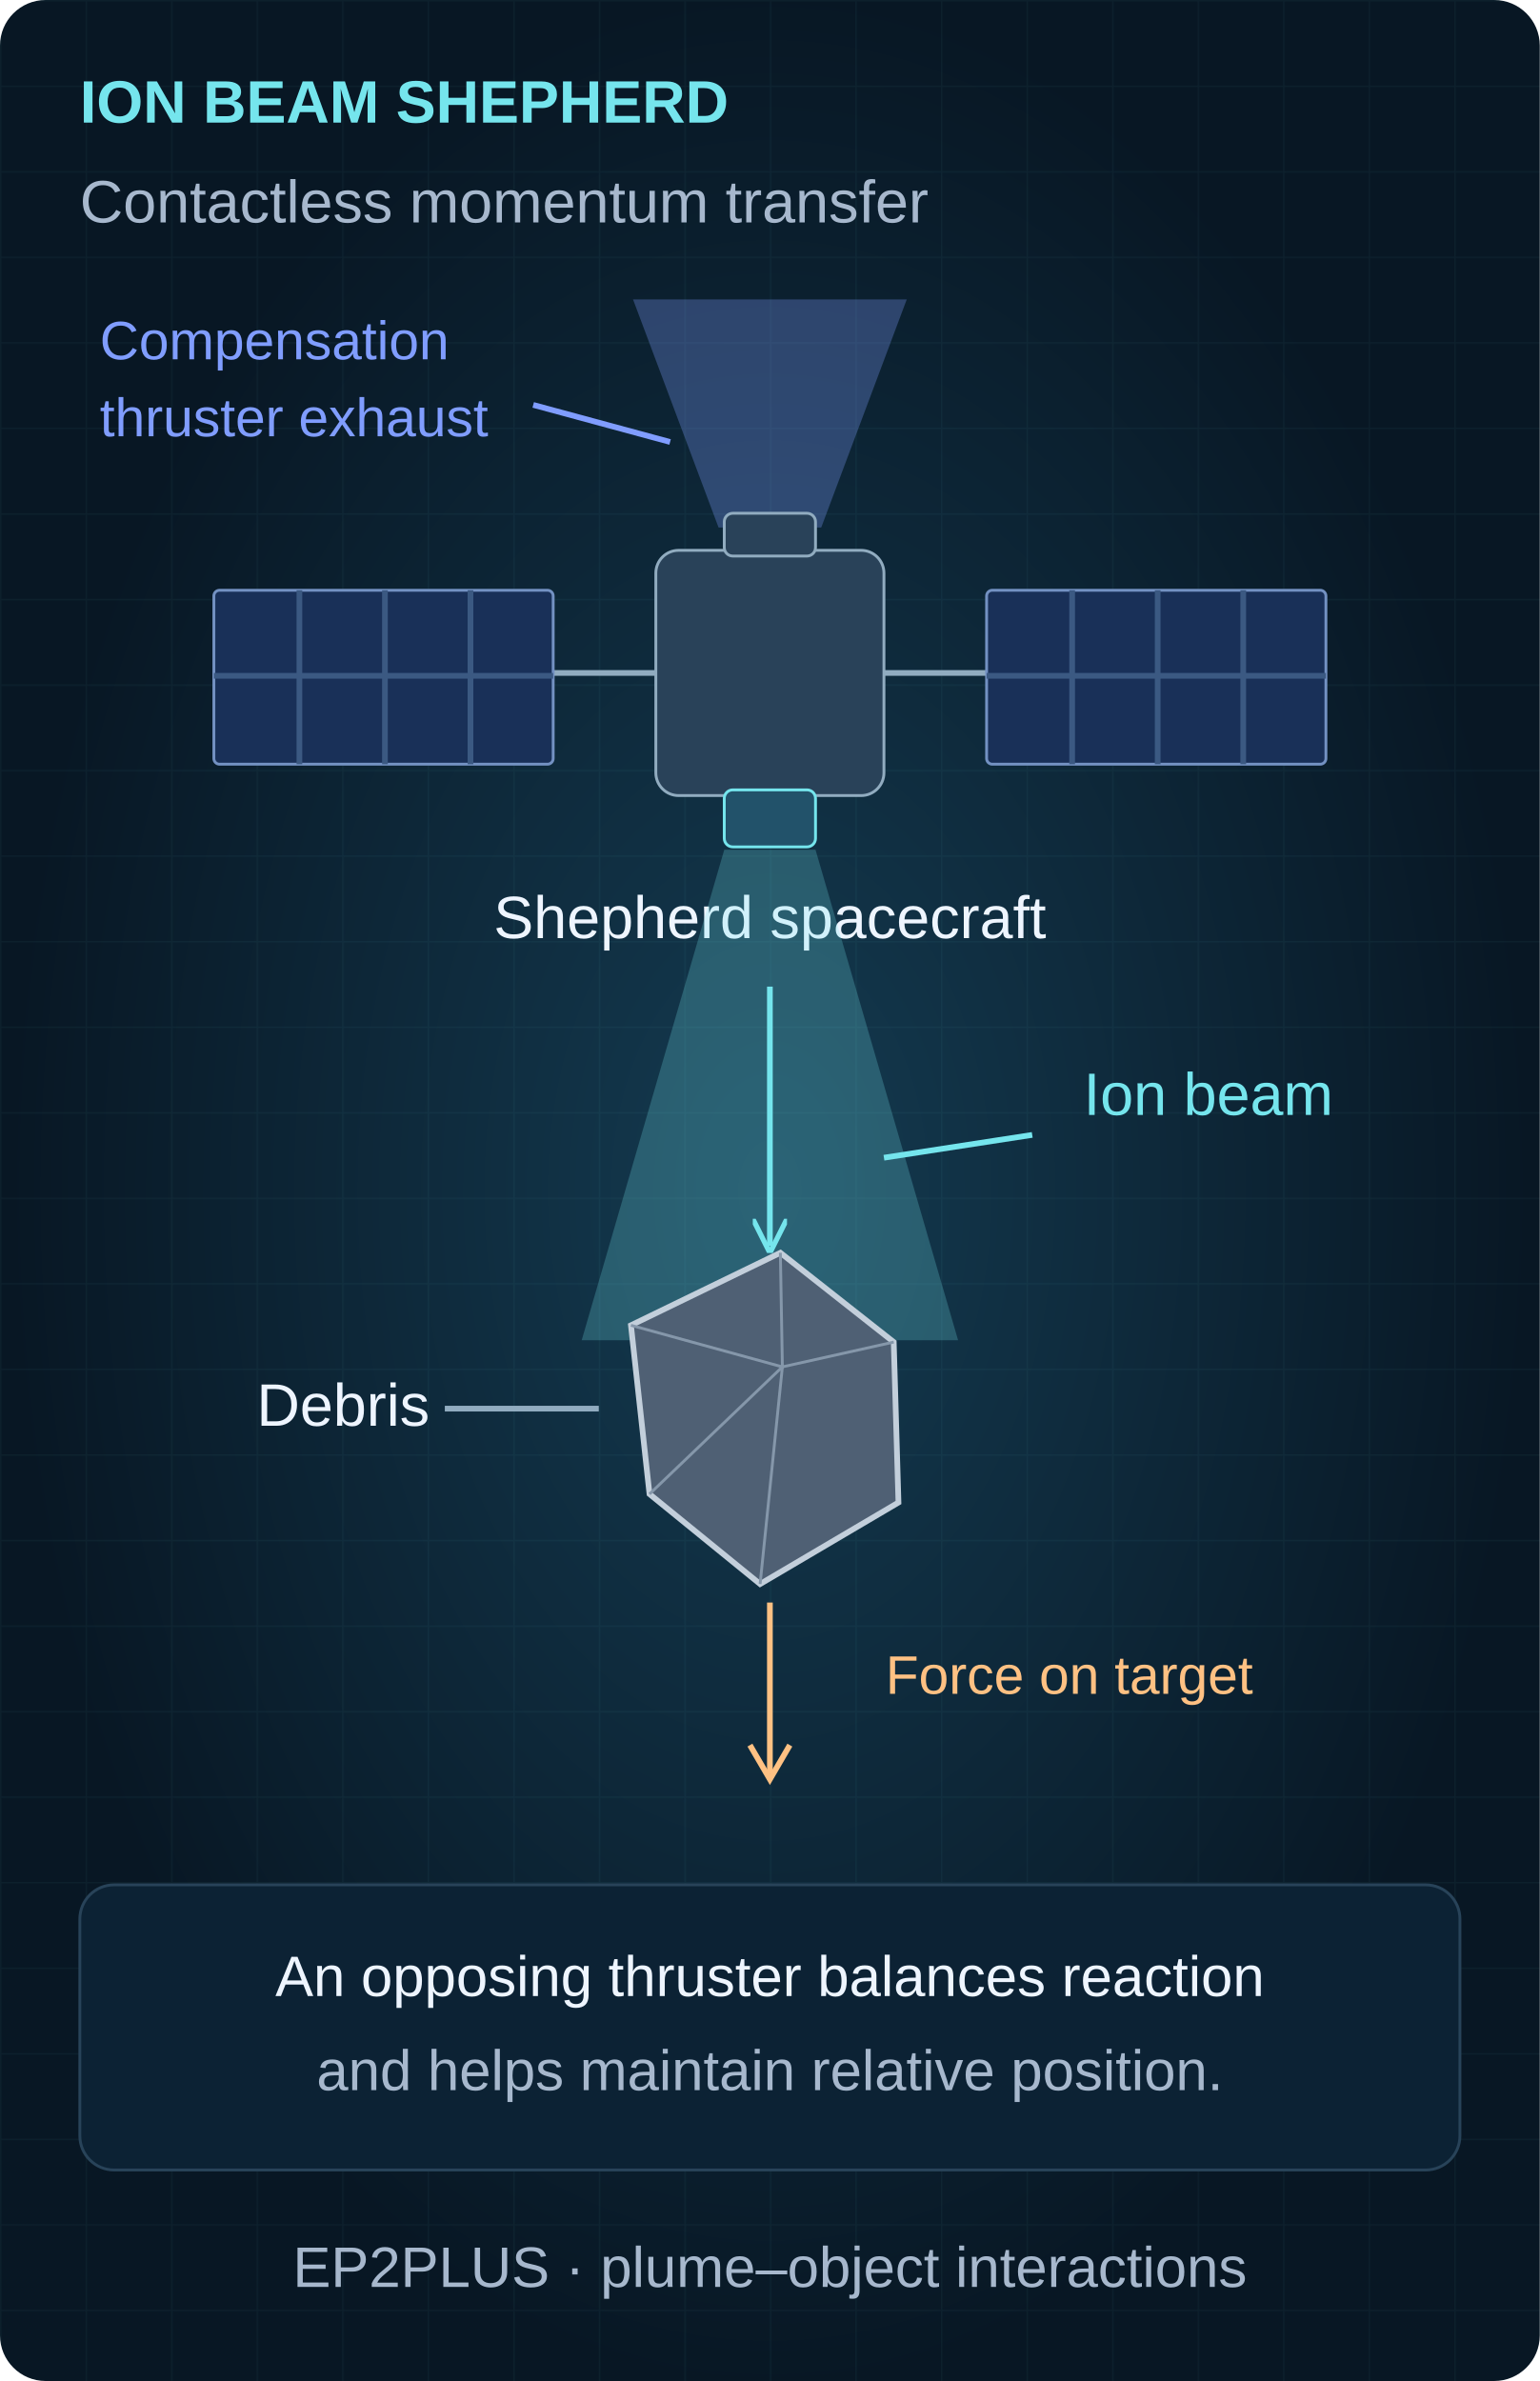
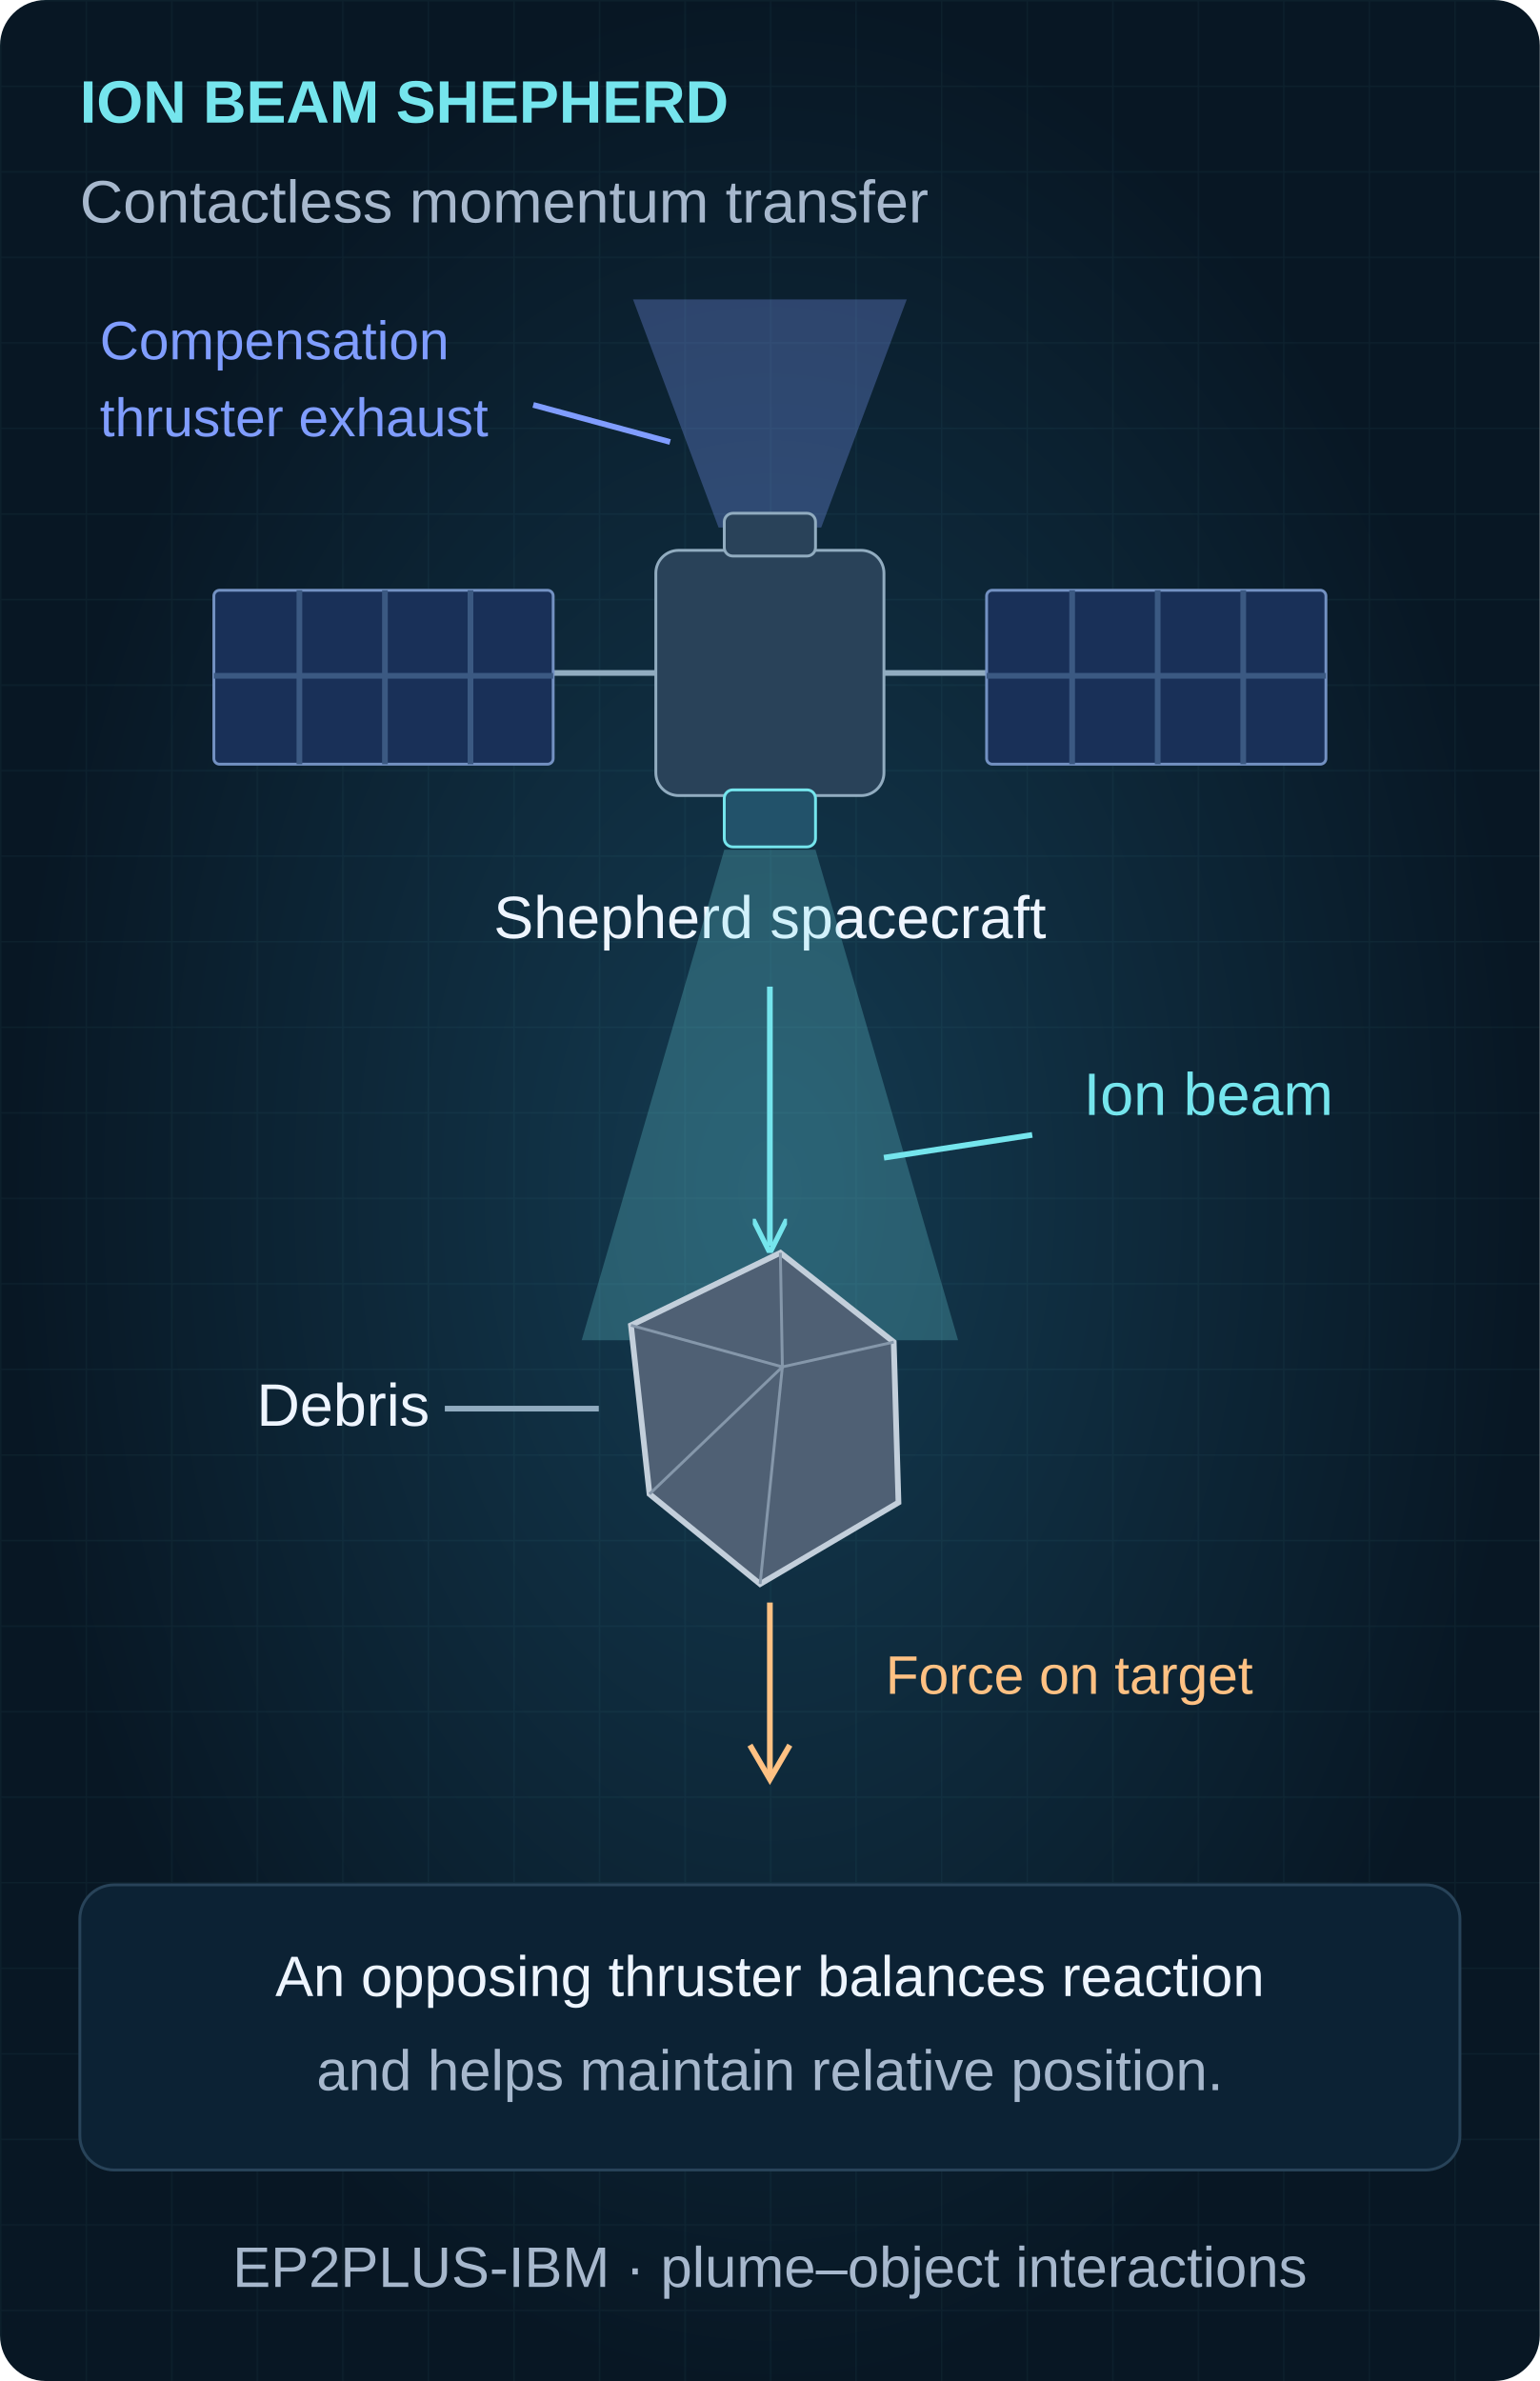
<svg xmlns="http://www.w3.org/2000/svg" width="540" height="835" viewBox="0 0 540 835" role="img" aria-label="Ion beam shepherd with an opposing compensation thruster">
  <defs>
    <radialGradient id="bg">
      <stop stop-color="#143b51" />
      <stop offset="1" stop-color="#081724" />
    </radialGradient>
    <linearGradient id="cyan">
      <stop stop-color="#75e5ed" stop-opacity=".65" />
      <stop offset="1" stop-color="#75e5ed" stop-opacity=".02" />
    </linearGradient>
    <linearGradient id="violet">
      <stop stop-color="#8c9fff" stop-opacity=".55" />
      <stop offset="1" stop-color="#8c9fff" stop-opacity=".02" />
    </linearGradient>
    <marker id="arrow" viewBox="0 0 10 10" refX="8" refY="5" markerWidth="6" markerHeight="6" orient="auto-start-reverse">
      <path d="M0 0 L10 5 L0 10" fill="none" stroke="#75e5ed" stroke-width="1.5" />
    </marker>
    <pattern id="grid" width="30" height="30" patternUnits="userSpaceOnUse">
      <path d="M30 0H0V30" stroke="#75e5ed" stroke-opacity=".045" fill="none" />
    </pattern>
  </defs>
  <rect width="540" height="835" rx="16" fill="url(#bg)" />
  <rect width="540" height="835" rx="16" fill="url(#grid)" />
  <text x="28" y="43" fill="#75e5ed" font-size="21" text-anchor="start" font-weight="600" font-family="Arial, sans-serif">ION BEAM SHEPHERD</text>
  <text x="28" y="78" fill="#a7b8cd" font-size="21" text-anchor="start" font-weight="400" font-family="Arial, sans-serif">Contactless momentum transfer</text>
  <path d="M252 185L222 105H318L288 185Z" fill="#809dff" opacity=".3" />
  <text x="35" y="126" fill="#809dff" font-size="19" text-anchor="start" font-weight="400" font-family="Arial, sans-serif">Compensation</text>
  <text x="35" y="153" fill="#809dff" font-size="19" text-anchor="start" font-weight="400" font-family="Arial, sans-serif">thruster exhaust</text>
  <path d="M187 142 L235 155" stroke="#809dff" stroke-width="2" fill="none" />
  <rect x="230" y="193" width="80" height="86" rx="8" fill="#294259" stroke="#91acc0" />
  <rect x="254" y="180" width="32" height="15" rx="3" fill="#294259" stroke="#91acc0" />
  <rect x="254" y="277" width="32" height="20" rx="3" fill="#22526a" stroke="#75e5ed" />
  <path d="M194 236 L230 236" stroke="#91acc0" stroke-width="2" fill="none" />
  <path d="M310 236 L346 236" stroke="#91acc0" stroke-width="2" fill="none" />
  <rect x="75" y="207" width="119" height="61" rx="2" fill="#193058" stroke="#7391c2" />
  <path d="M105 207 L105 268" stroke="#3b5982" stroke-width="2" fill="none" />
  <path d="M135 207 L135 268" stroke="#3b5982" stroke-width="2" fill="none" />
  <path d="M165 207 L165 268" stroke="#3b5982" stroke-width="2" fill="none" />
  <path d="M75 237 L194 237" stroke="#3b5982" stroke-width="2" fill="none" />
  <rect x="346" y="207" width="119" height="61" rx="2" fill="#193058" stroke="#7391c2" />
  <path d="M376 207 L376 268" stroke="#3b5982" stroke-width="2" fill="none" />
  <path d="M406 207 L406 268" stroke="#3b5982" stroke-width="2" fill="none" />
  <path d="M436 207 L436 268" stroke="#3b5982" stroke-width="2" fill="none" />
  <path d="M346 237 L465 237" stroke="#3b5982" stroke-width="2" fill="none" />
  <text x="270" y="329" fill="#eef5ff" font-size="21" text-anchor="middle" font-weight="400" font-family="Arial, sans-serif">Shepherd spacecraft</text>
  <path d="M254 298L204 470H336L286 298Z" fill="#75e5ed" opacity=".24" />
  <path d="M270 346 L270 437" stroke="#75e5ed" stroke-width="2" fill="none" marker-end="url(#arrow)" />
  <text x="380" y="391" fill="#75e5ed" font-size="21" text-anchor="start" font-weight="400" font-family="Arial, sans-serif">Ion beam</text>
  <path d="M362 398 L310 406" stroke="#75e5ed" stroke-width="2" fill="none" />
  <g transform="translate(270 499) rotate(-14)">
    <path d="M-39-45L18-57L49-17L37 38L-17 54L-47 14Z" fill="#4f6074" stroke="#c3cfdb" stroke-width="2" />
    <path d="M-39-45L9-18L18-57 M9-18L49-17 M9-18L-17 54 M9-18L-47 14" fill="none" stroke="#8597aa" />
  </g>
  <text x="90" y="500" fill="#eef5ff" font-size="21" text-anchor="start" font-weight="400" font-family="Arial, sans-serif">Debris</text>
  <path d="M156 494 L210 494" stroke="#91acc0" stroke-width="2" fill="none" />
  <path d="M270 562 L270 622" stroke="#ffc183" stroke-width="2" fill="none" />
  <path d="M263 612L270 624L277 612" fill="none" stroke="#ffc183" stroke-width="2" />
  <text x="375" y="594" fill="#ffc183" font-size="19" text-anchor="middle" font-weight="400" font-family="Arial, sans-serif">Force on target</text>
  <rect x="28" y="661" width="484" height="100" rx="12" fill="#0c2234" stroke="#284359" />
  <text x="270" y="700" fill="#eef5ff" font-size="20" text-anchor="middle" font-weight="400" font-family="Arial, sans-serif">An opposing thruster balances reaction</text>
  <text x="270" y="733" fill="#a7b8cd" font-size="20" text-anchor="middle" font-weight="400" font-family="Arial, sans-serif">and helps maintain relative position.</text>
-   <text x="270" y="802" fill="#a7b8cd" font-size="20" text-anchor="middle" font-weight="400" font-family="Arial, sans-serif">EP2PLUS · plume–object interactions</text>
+   <text x="270" y="802" fill="#a7b8cd" font-size="20" text-anchor="middle" font-weight="400" font-family="Arial, sans-serif">EP2PLUS-IBM · plume–object interactions</text>
</svg>
